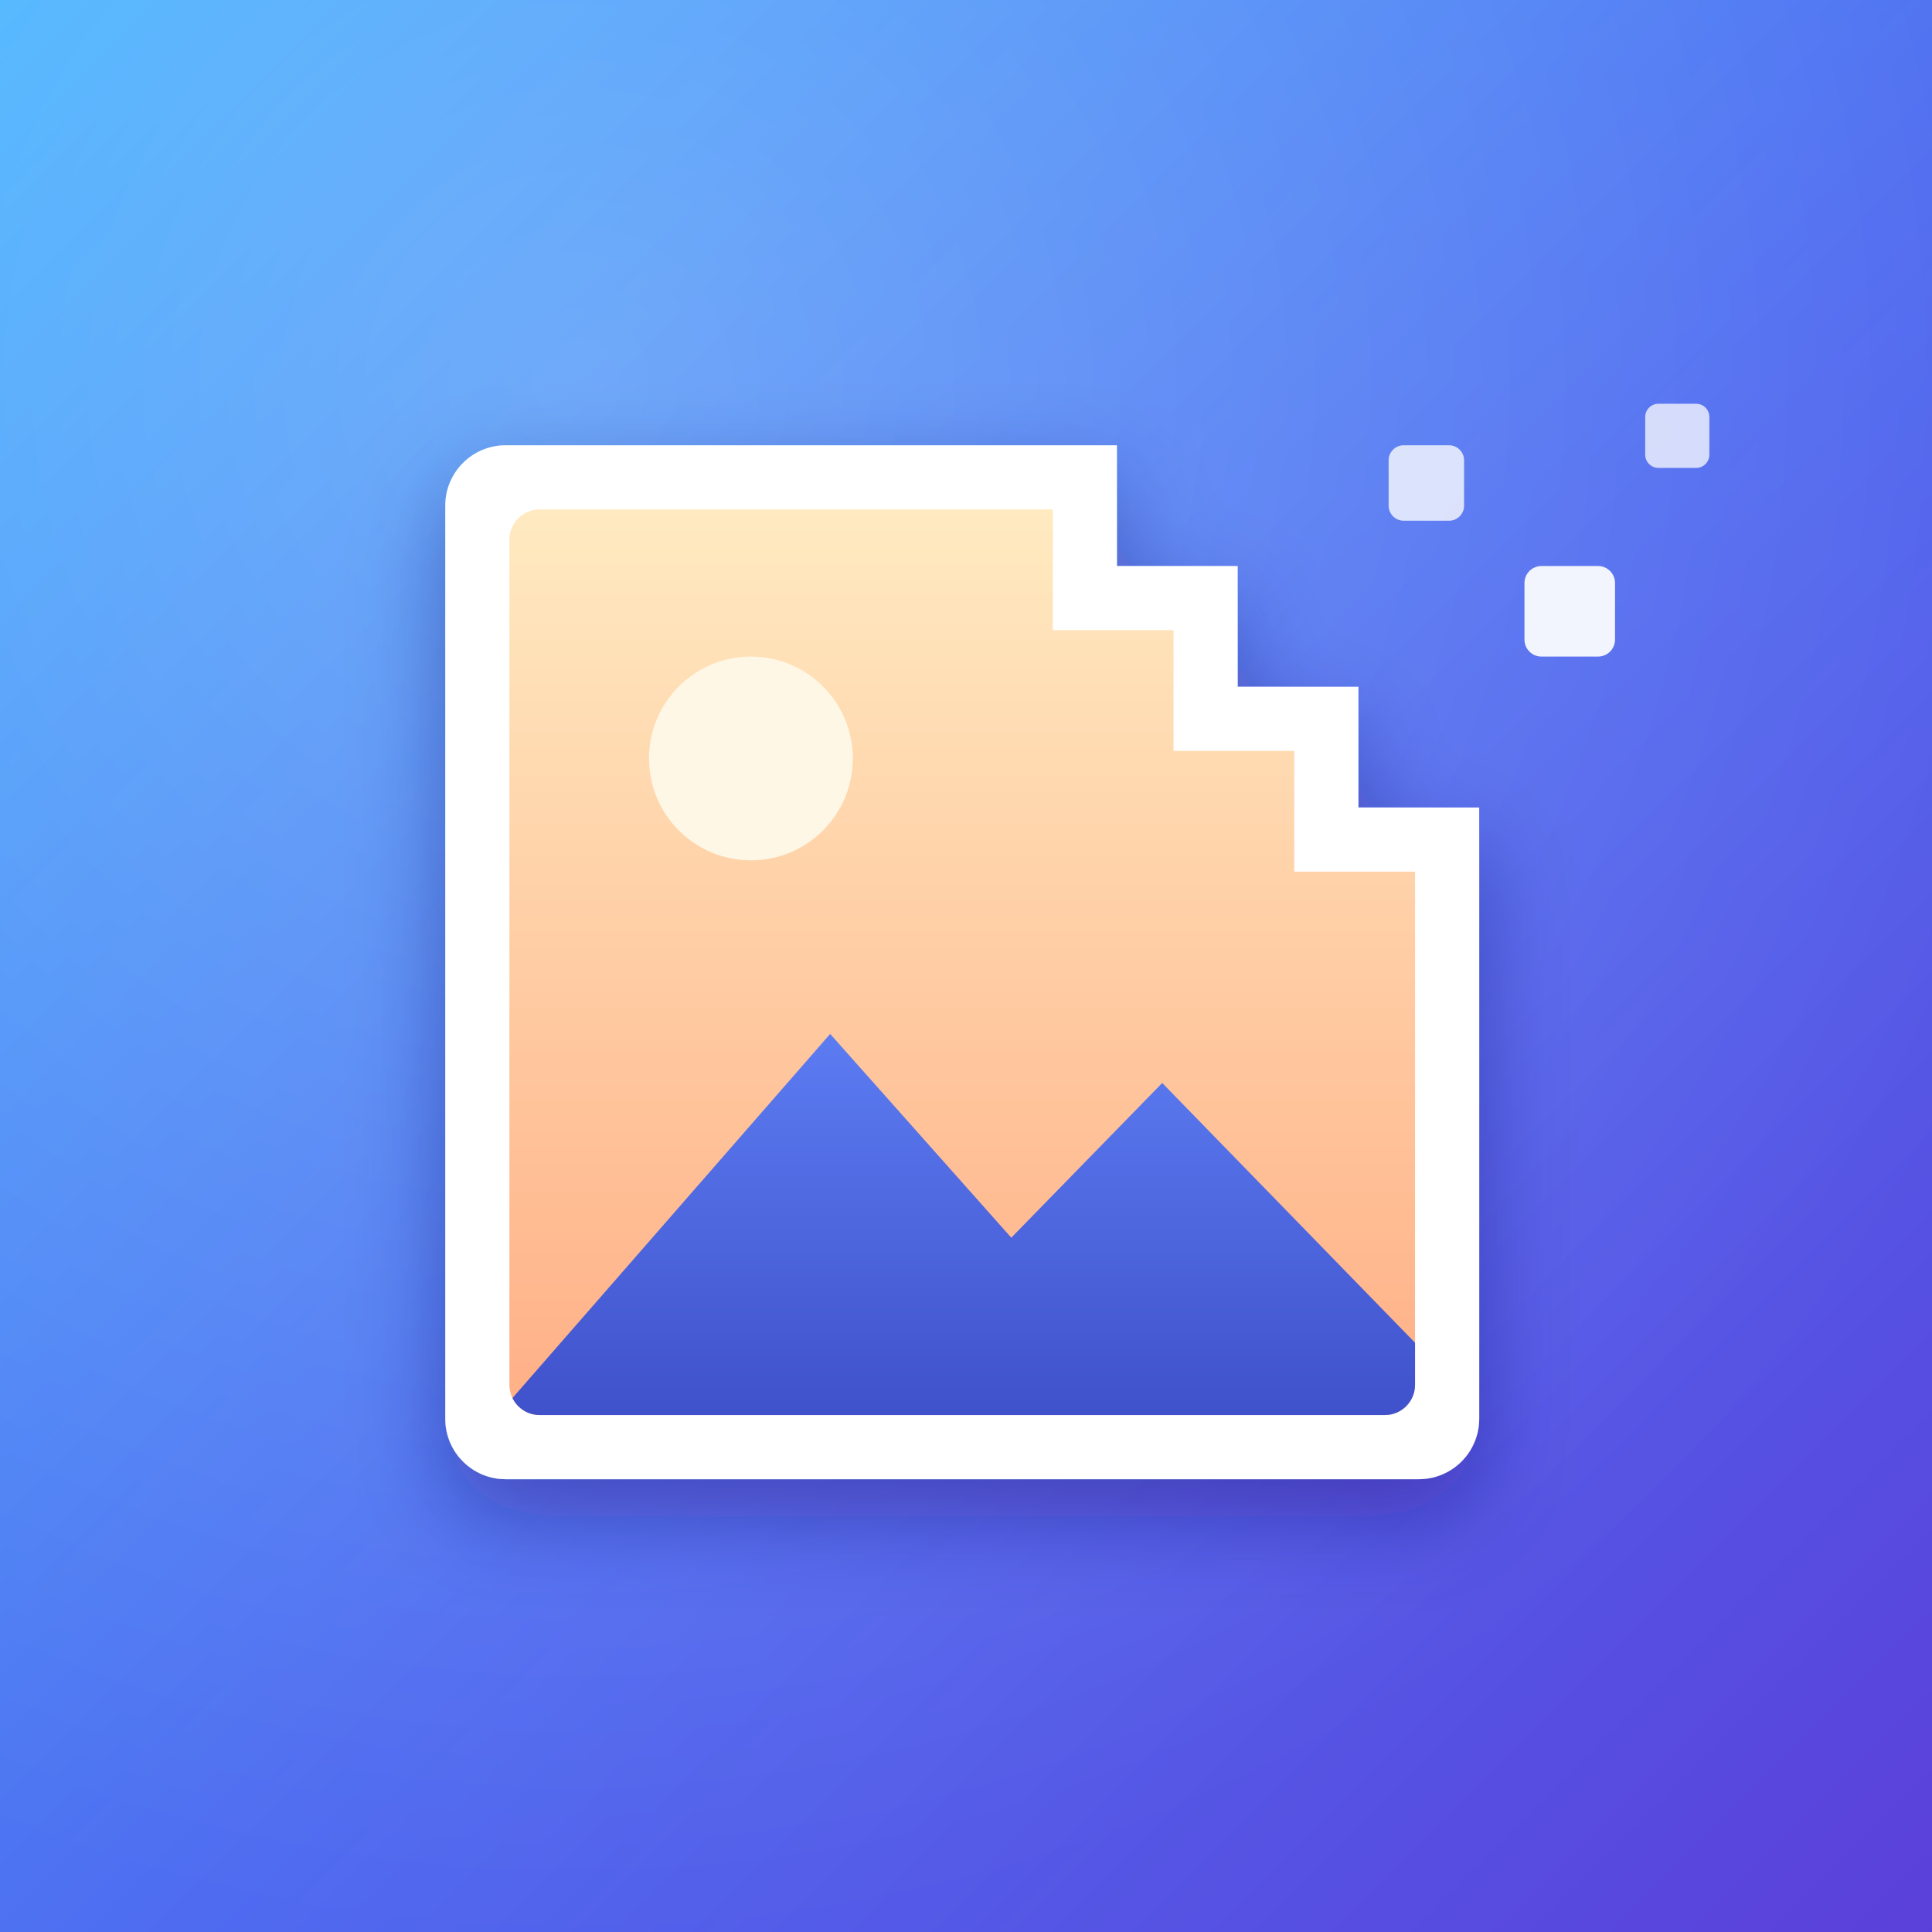
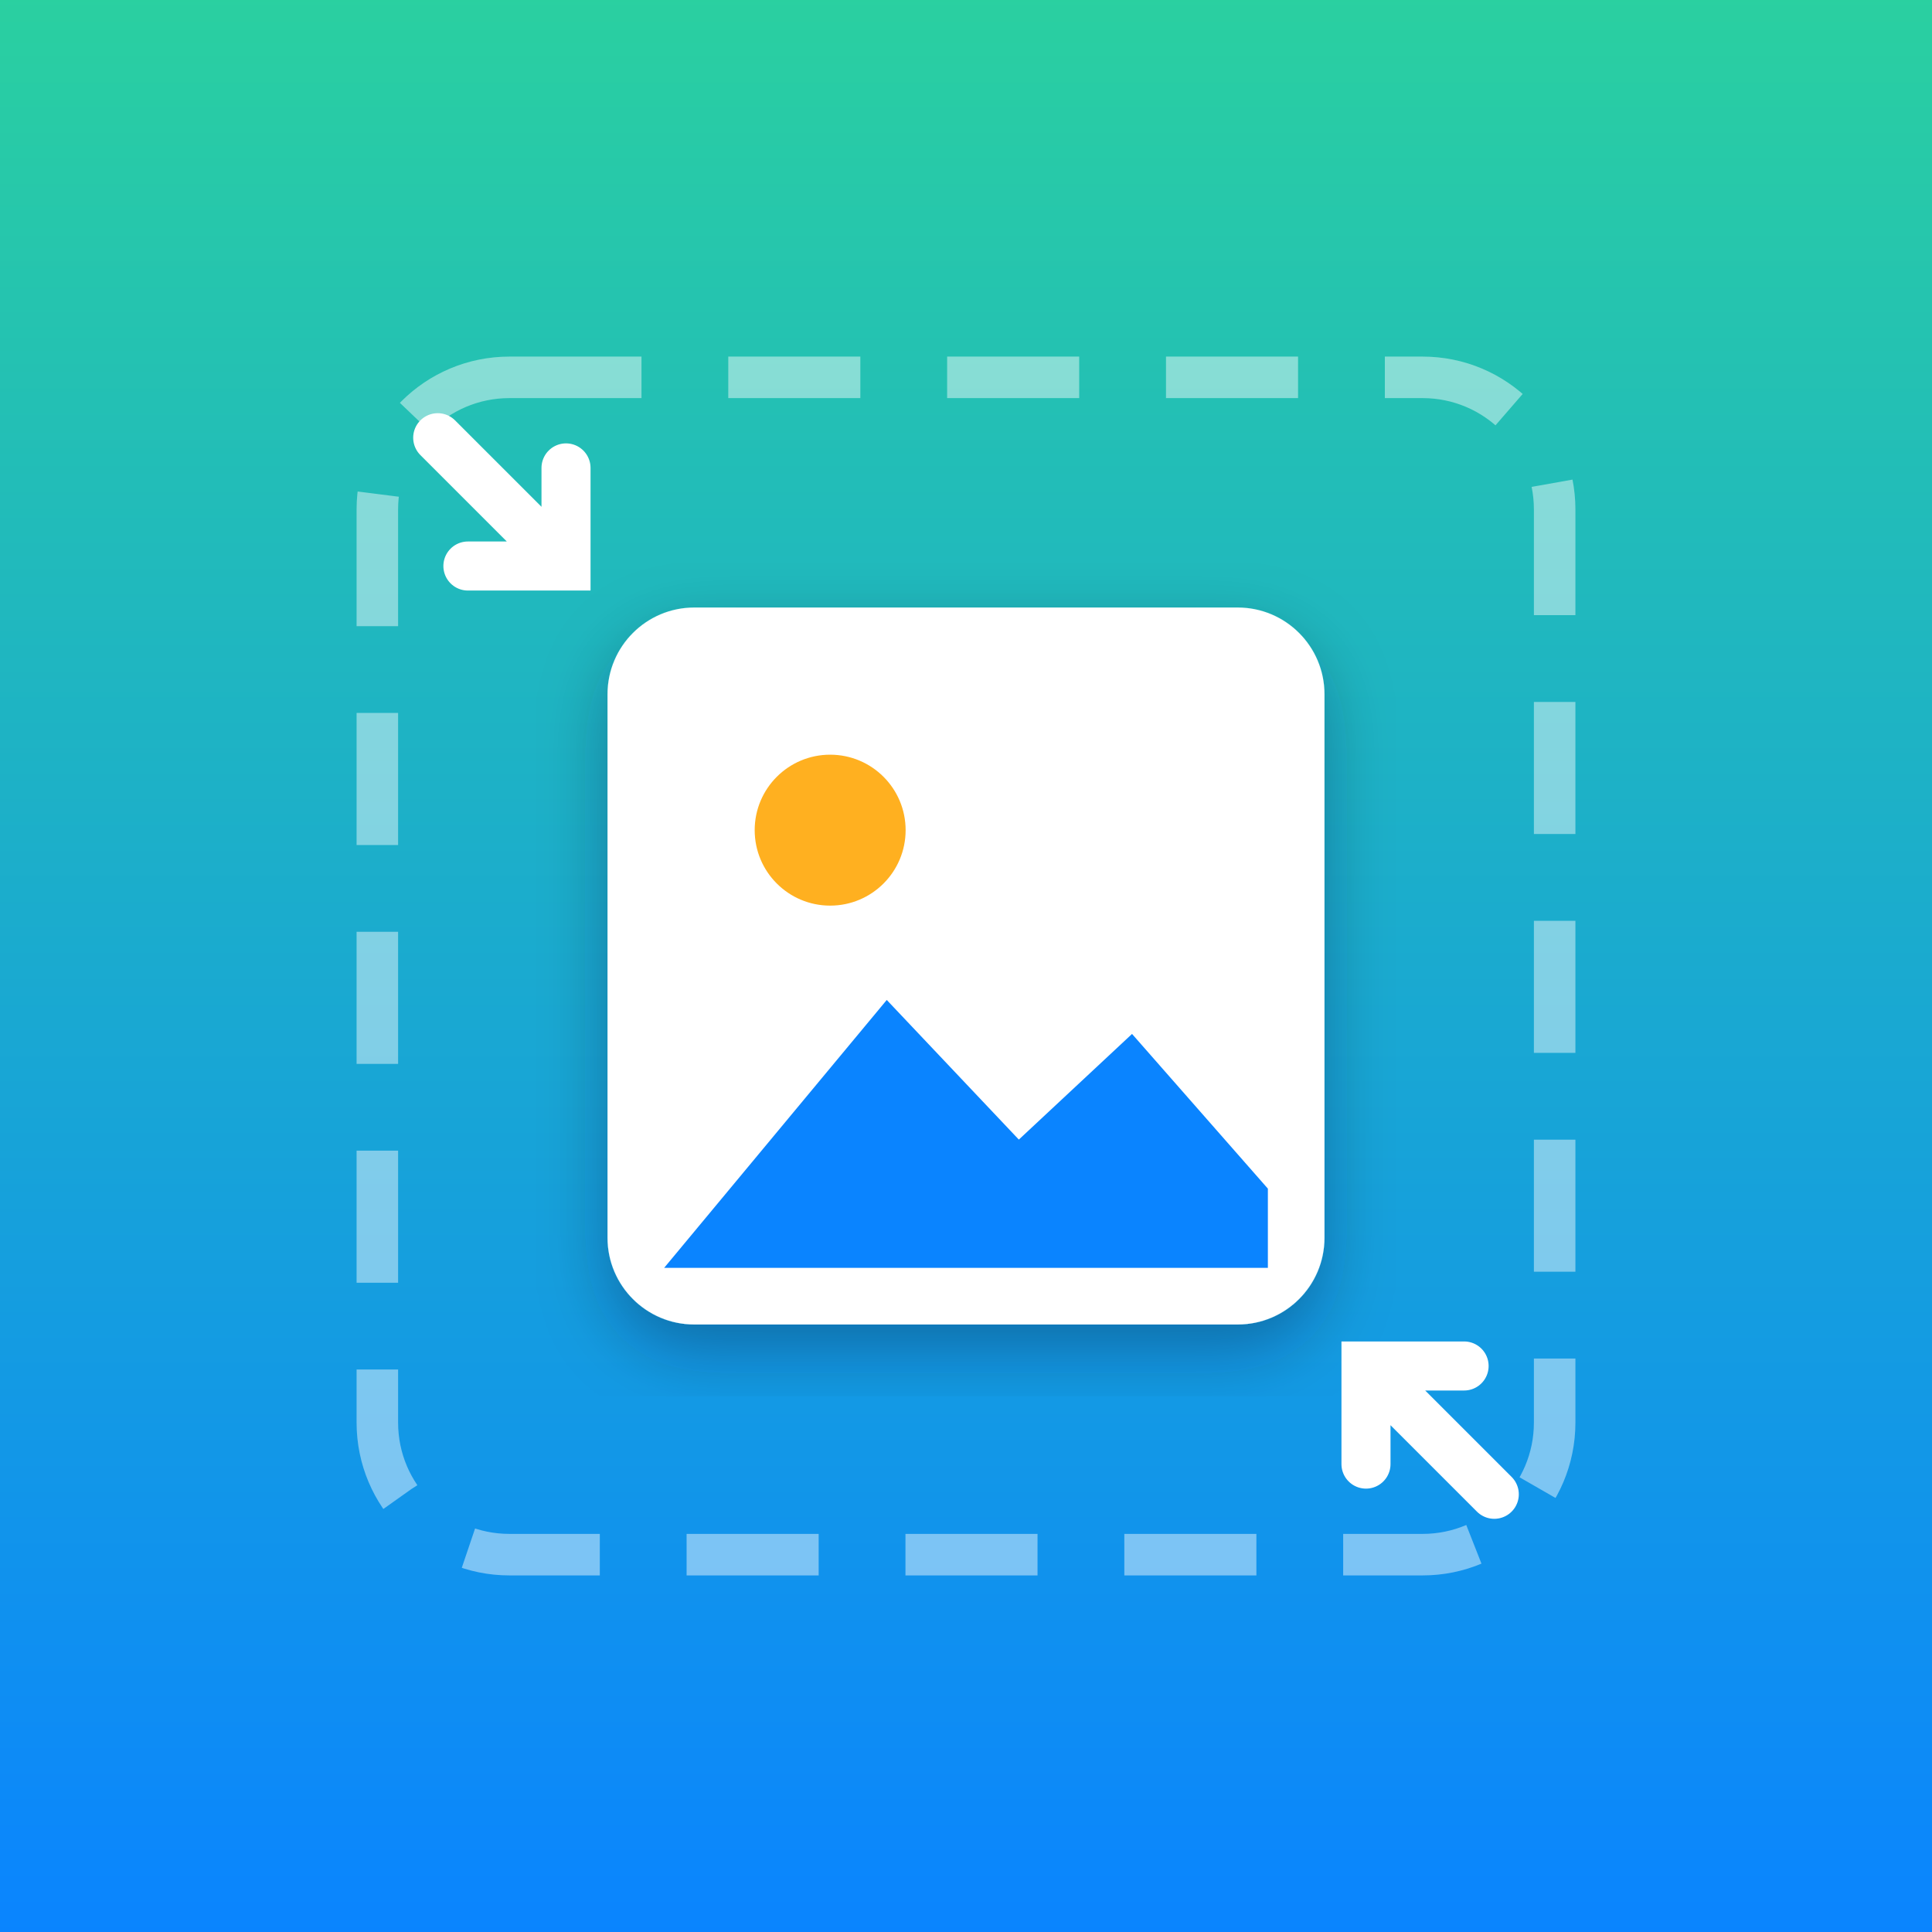
<svg xmlns="http://www.w3.org/2000/svg" viewBox="0 0 1024 1024">
  <defs>
-     <linearGradient id="bg" x1="0" y1="0" x2="1" y2="1">
-       <stop offset="0" stop-color="#40B0FF" />
-       <stop offset=".55" stop-color="#4F6BF0" />
-       <stop offset="1" stop-color="#5B3FD9" />
+     <linearGradient id="bg" x1="0" y1="0" x2="0" y2="1">
+       <stop offset="0" stop-color="#2AD0A0" />
+       <stop offset="1" stop-color="#0A84FF" />
    </linearGradient>
-     <radialGradient id="glow" cx=".3" cy=".2" r=".8">
-       <stop offset="0" stop-color="#fff" stop-opacity=".22" />
-       <stop offset="1" stop-color="#fff" stop-opacity="0" />
-     </radialGradient>
-     <linearGradient id="sky" x1="0" y1="0" x2="0" y2="1">
-       <stop offset="0" stop-color="#FFEBC2" />
-       <stop offset="1" stop-color="#FFAE85" />
-     </linearGradient>
-     <linearGradient id="mtn" x1="0" y1="0" x2="0" y2="1">
-       <stop offset="0" stop-color="#5C7CF2" />
-       <stop offset="1" stop-color="#3E4FC9" />
-     </linearGradient>
-     <filter id="sh" x="-20%" y="-20%" width="140%" height="150%">
-       <feDropShadow dx="0" dy="20" stdDeviation="24" flood-color="#1A0E6B" flood-opacity=".38" />
+     <filter id="sh">
+       <feDropShadow dx="0" dy="14" stdDeviation="18" flood-color="#003" flood-opacity=".3" />
    </filter>
-     <path id="cardShape" d="M268 236 H592 V300 H656 V364 H720 V428 H784 V752 a32 32 0 0 1 -32 32 H268 a32 32 0 0 1 -32 -32 V268 a32 32 0 0 1 32 -32Z" />
-     <clipPath id="clip">
-       <path d="M276 270 H558 V334 H622 V398 H686 V462 H750 V734 a16 16 0 0 1 -16 16 H286 a16 16 0 0 1 -16 -16 V286 a16 16 0 0 1 16 -16Z" />
-     </clipPath>
  </defs>
  <rect width="1024" height="1024" fill="url(#bg)" />
-   <rect width="1024" height="1024" fill="url(#glow)" />
-   <use href="#cardShape" fill="#fff" filter="url(#sh)" />
-   <g clip-path="url(#clip)">
-     <rect x="260" y="260" width="500" height="500" fill="url(#sky)" />
-     <circle cx="398" cy="402" r="54" fill="#FFF7E6" />
-     <path d="M262 752 L440 548 L536 656 L616 574 L762 724 V760 H262Z" fill="url(#mtn)" />
+   <rect x="200" y="200" width="624" height="624" rx="70" fill="none" stroke="#fff" stroke-opacity=".45" stroke-width="22" stroke-dasharray="70 46" />
+   <g filter="url(#sh)">
+     <rect x="322" y="322" width="380" height="380" rx="46" fill="#fff" />
  </g>
-   <g fill="#fff">
-     <rect x="808" y="300" width="48" height="48" rx="9" opacity=".92" />
-     <rect x="736" y="236" width="40" height="40" rx="8" opacity=".78" />
-     <rect x="872" y="214" width="34" height="34" rx="7" opacity=".75" />
+   <circle cx="440" cy="440" r="40" fill="#FFB020" />
+   <path d="M352 672 L470 530 L540 604 L600 548 L672 630 V672Z" fill="#0A84FF" />
+   <g stroke="#fff" stroke-width="26" stroke-linecap="round" fill="none">
+     <path d="M232 232 L300 300 M300 248 V300 H248" />
+     <path d="M792 792 L724 724 M724 776 V724 H776" />
  </g>
</svg>
